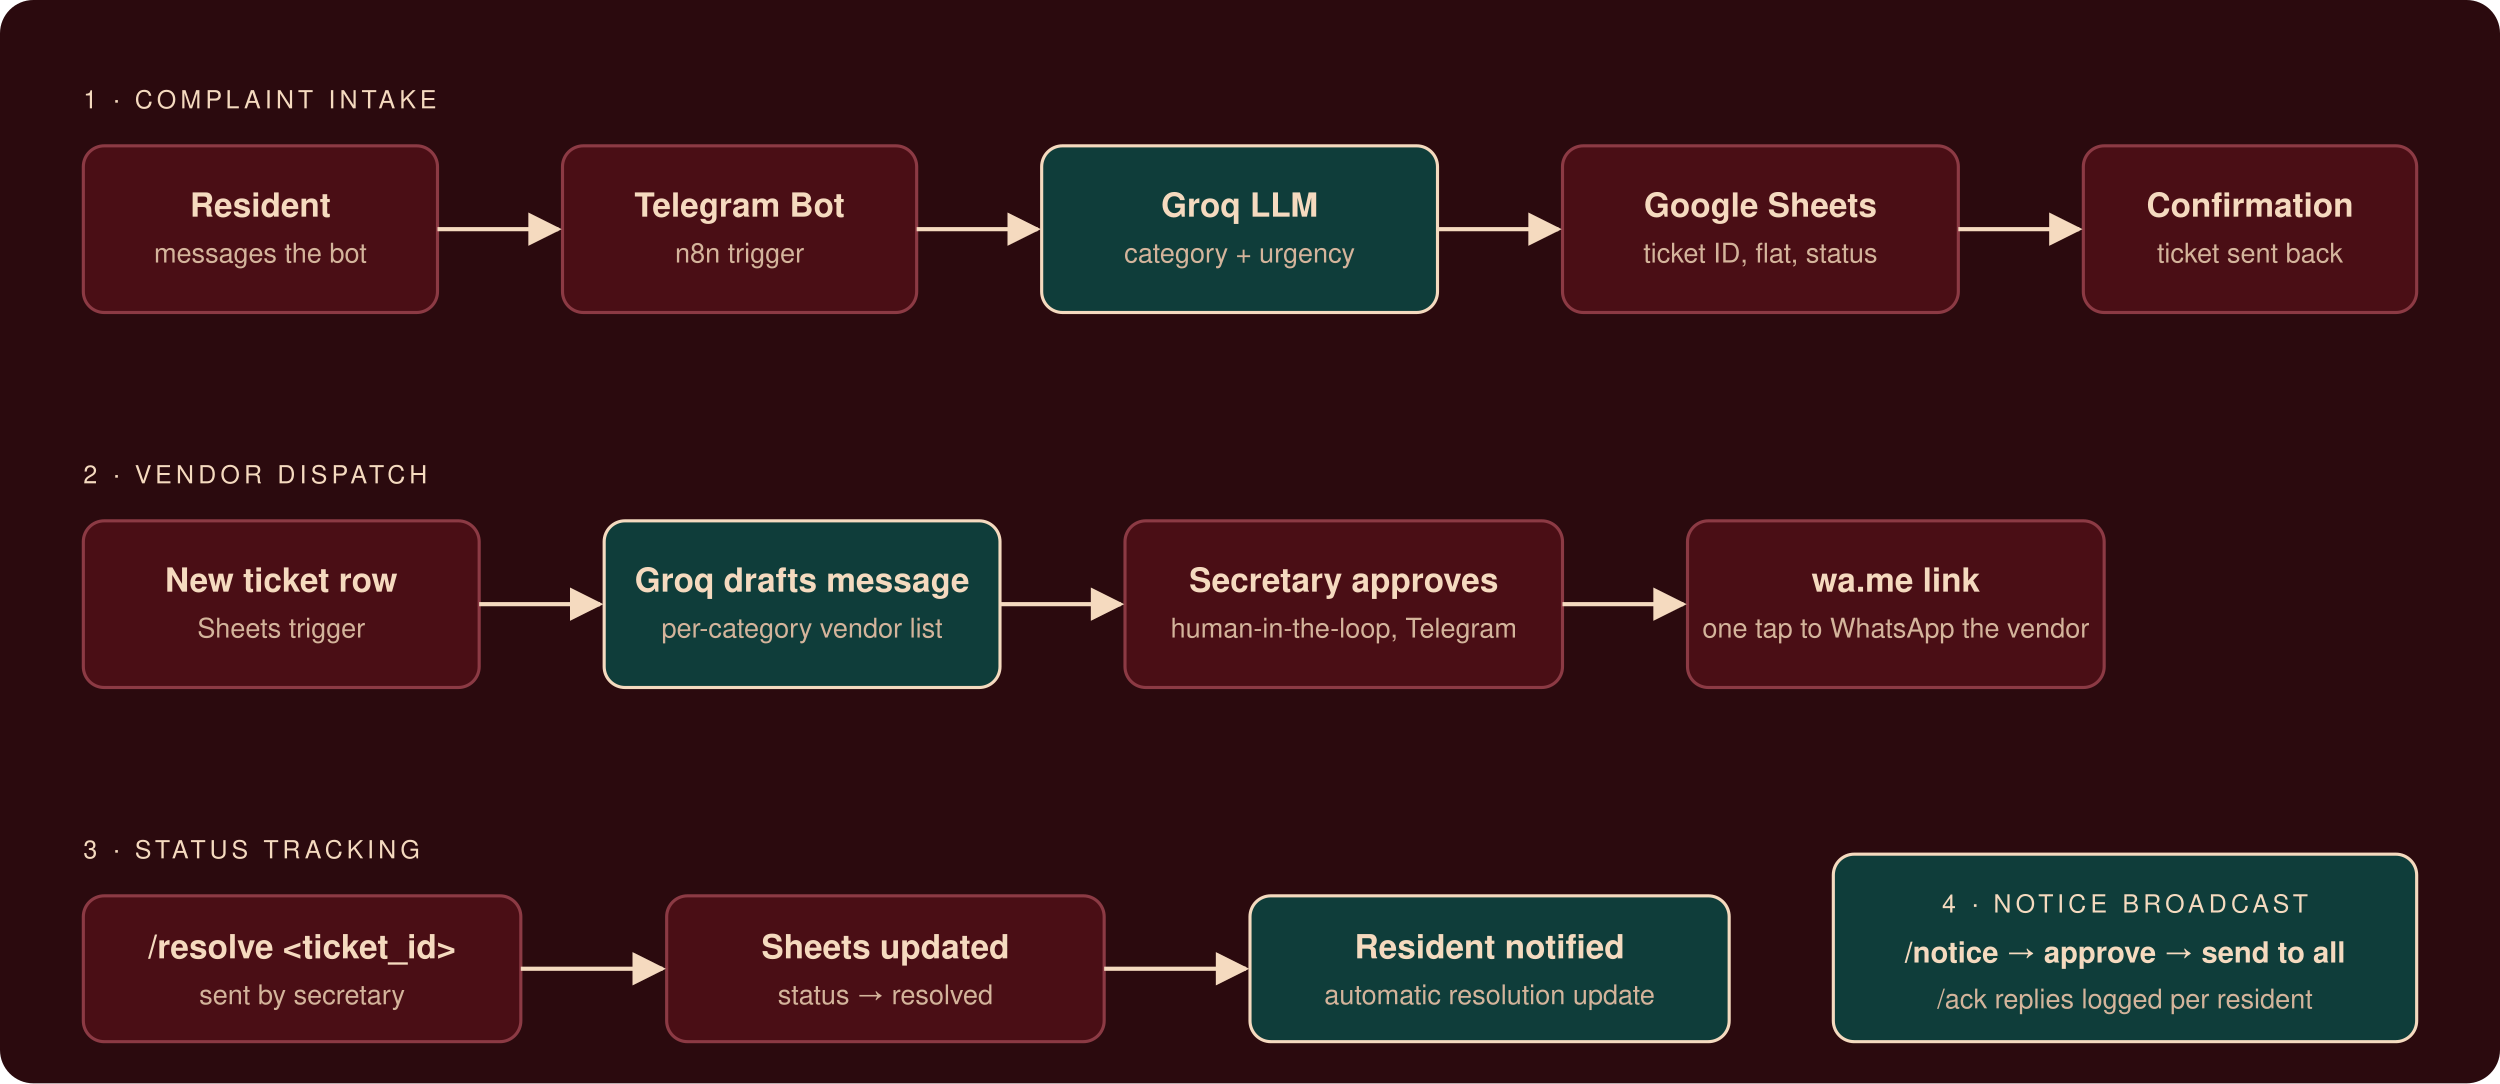
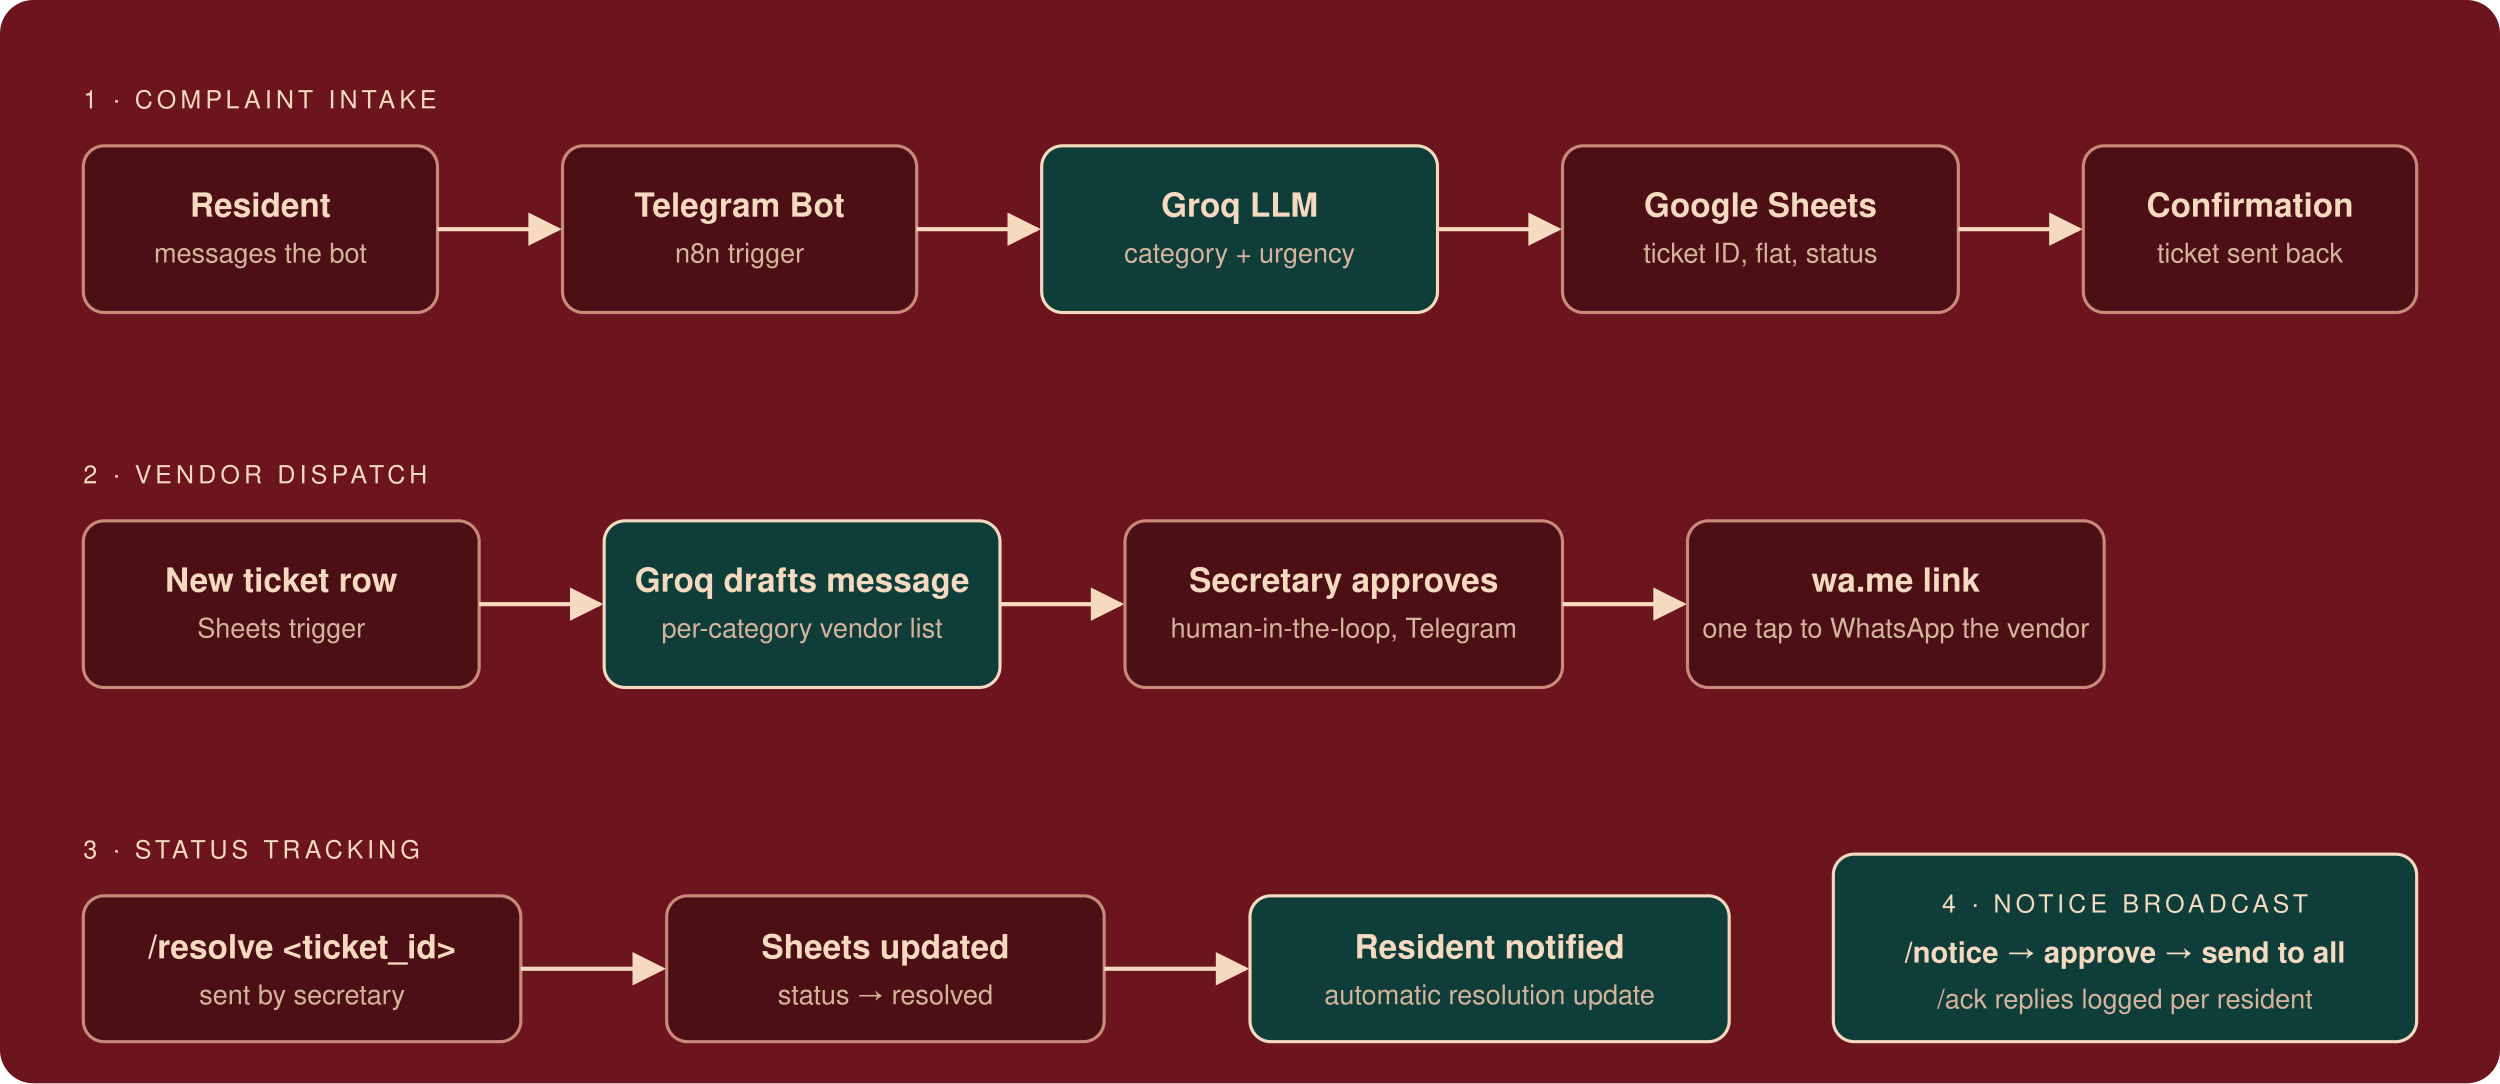
<svg xmlns="http://www.w3.org/2000/svg" viewBox="0 0 1200 520" width="1200" height="520" role="img" aria-label="System architecture">
  <defs>
    <marker id="a" viewBox="0 0 10 10" refX="9" refY="5" markerWidth="8" markerHeight="8" orient="auto">
      <path d="M0 0L10 5L0 10z" fill="#F5DABF" />
    </marker>
    <style>
      .t{font-family:Segoe UI,Helvetica,Arial,sans-serif;fill:#F5DABF}
      .s{font-family:Segoe UI,Helvetica,Arial,sans-serif;fill:#d4b49b;font-size:13px}
-       .box{fill:#4a0e15;stroke:#8c3a44;stroke-width:1.5}
+       .box{fill:#4d0f16;stroke:#c98a7a;stroke-width:1.5}
      .hot{fill:#0F3D3A;stroke:#F5DABF;stroke-width:1.5}
      .ln{stroke:#F5DABF;stroke-width:2;fill:none;marker-end:url(#a)}
      .tag{font-family:Segoe UI,Helvetica,Arial,sans-serif;font-size:12px;fill:#F5DABF;letter-spacing:2px}
    </style>
  </defs>
-   <rect width="1200" height="520" rx="16" fill="#2b0a0e" />
+   <rect width="1200" height="520" rx="16" fill="#6C151E" />
  <text x="40" y="52" class="tag">1 · COMPLAINT INTAKE</text>
  <text x="40" y="232" class="tag">2 · VENDOR DISPATCH</text>
  <text x="40" y="412" class="tag">3 · STATUS TRACKING</text>
  <rect x="40" y="70" width="170" height="80" rx="10" class="box" />
  <text x="125" y="104" text-anchor="middle" class="t" font-size="16" font-weight="600">Resident</text>
  <text x="125" y="126" text-anchor="middle" class="s">messages the bot</text>
  <rect x="270" y="70" width="170" height="80" rx="10" class="box" />
  <text x="355" y="104" text-anchor="middle" class="t" font-size="16" font-weight="600">Telegram Bot</text>
  <text x="355" y="126" text-anchor="middle" class="s">n8n trigger</text>
  <rect x="500" y="70" width="190" height="80" rx="10" class="hot" />
  <text x="595" y="104" text-anchor="middle" class="t" font-size="16" font-weight="600">Groq LLM</text>
  <text x="595" y="126" text-anchor="middle" class="s">category + urgency</text>
  <rect x="750" y="70" width="190" height="80" rx="10" class="box" />
  <text x="845" y="104" text-anchor="middle" class="t" font-size="16" font-weight="600">Google Sheets</text>
  <text x="845" y="126" text-anchor="middle" class="s">ticket ID, flat, status</text>
  <rect x="1000" y="70" width="160" height="80" rx="10" class="box" />
  <text x="1080" y="104" text-anchor="middle" class="t" font-size="16" font-weight="600">Confirmation</text>
  <text x="1080" y="126" text-anchor="middle" class="s">ticket sent back</text>
  <path d="M210 110H268" class="ln" />
  <path d="M440 110H498" class="ln" />
  <path d="M690 110H748" class="ln" />
  <path d="M940 110H998" class="ln" />
  <rect x="40" y="250" width="190" height="80" rx="10" class="box" />
  <text x="135" y="284" text-anchor="middle" class="t" font-size="16" font-weight="600">New ticket row</text>
  <text x="135" y="306" text-anchor="middle" class="s">Sheets trigger</text>
  <rect x="290" y="250" width="190" height="80" rx="10" class="hot" />
  <text x="385" y="284" text-anchor="middle" class="t" font-size="16" font-weight="600">Groq drafts message</text>
  <text x="385" y="306" text-anchor="middle" class="s">per-category vendor list</text>
  <rect x="540" y="250" width="210" height="80" rx="10" class="box" />
  <text x="645" y="284" text-anchor="middle" class="t" font-size="16" font-weight="600">Secretary approves</text>
  <text x="645" y="306" text-anchor="middle" class="s">human-in-the-loop, Telegram</text>
  <rect x="810" y="250" width="200" height="80" rx="10" class="box" />
  <text x="910" y="284" text-anchor="middle" class="t" font-size="16" font-weight="600">wa.me link</text>
  <text x="910" y="306" text-anchor="middle" class="s">one tap to WhatsApp the vendor</text>
  <path d="M230 290H288" class="ln" />
  <path d="M480 290H538" class="ln" />
  <path d="M750 290H808" class="ln" />
  <rect x="40" y="430" width="210" height="70" rx="10" class="box" />
  <text x="145" y="460" text-anchor="middle" class="t" font-size="16" font-weight="600">/resolve &lt;ticket_id&gt;</text>
  <text x="145" y="482" text-anchor="middle" class="s">sent by secretary</text>
  <rect x="320" y="430" width="210" height="70" rx="10" class="box" />
  <text x="425" y="460" text-anchor="middle" class="t" font-size="16" font-weight="600">Sheets updated</text>
  <text x="425" y="482" text-anchor="middle" class="s">status → resolved</text>
  <rect x="600" y="430" width="230" height="70" rx="10" class="hot" />
  <text x="715" y="460" text-anchor="middle" class="t" font-size="16" font-weight="600">Resident notified</text>
  <text x="715" y="482" text-anchor="middle" class="s">automatic resolution update</text>
  <path d="M250 465H318" class="ln" />
  <path d="M530 465H598" class="ln" />
  <rect x="880" y="410" width="280" height="90" rx="10" class="hot" />
  <text x="1020" y="438" text-anchor="middle" class="tag">4 · NOTICE BROADCAST</text>
  <text x="1020" y="462" text-anchor="middle" class="t" font-size="14" font-weight="600">/notice → approve → send to all</text>
  <text x="1020" y="484" text-anchor="middle" class="s">/ack replies logged per resident</text>
</svg>
